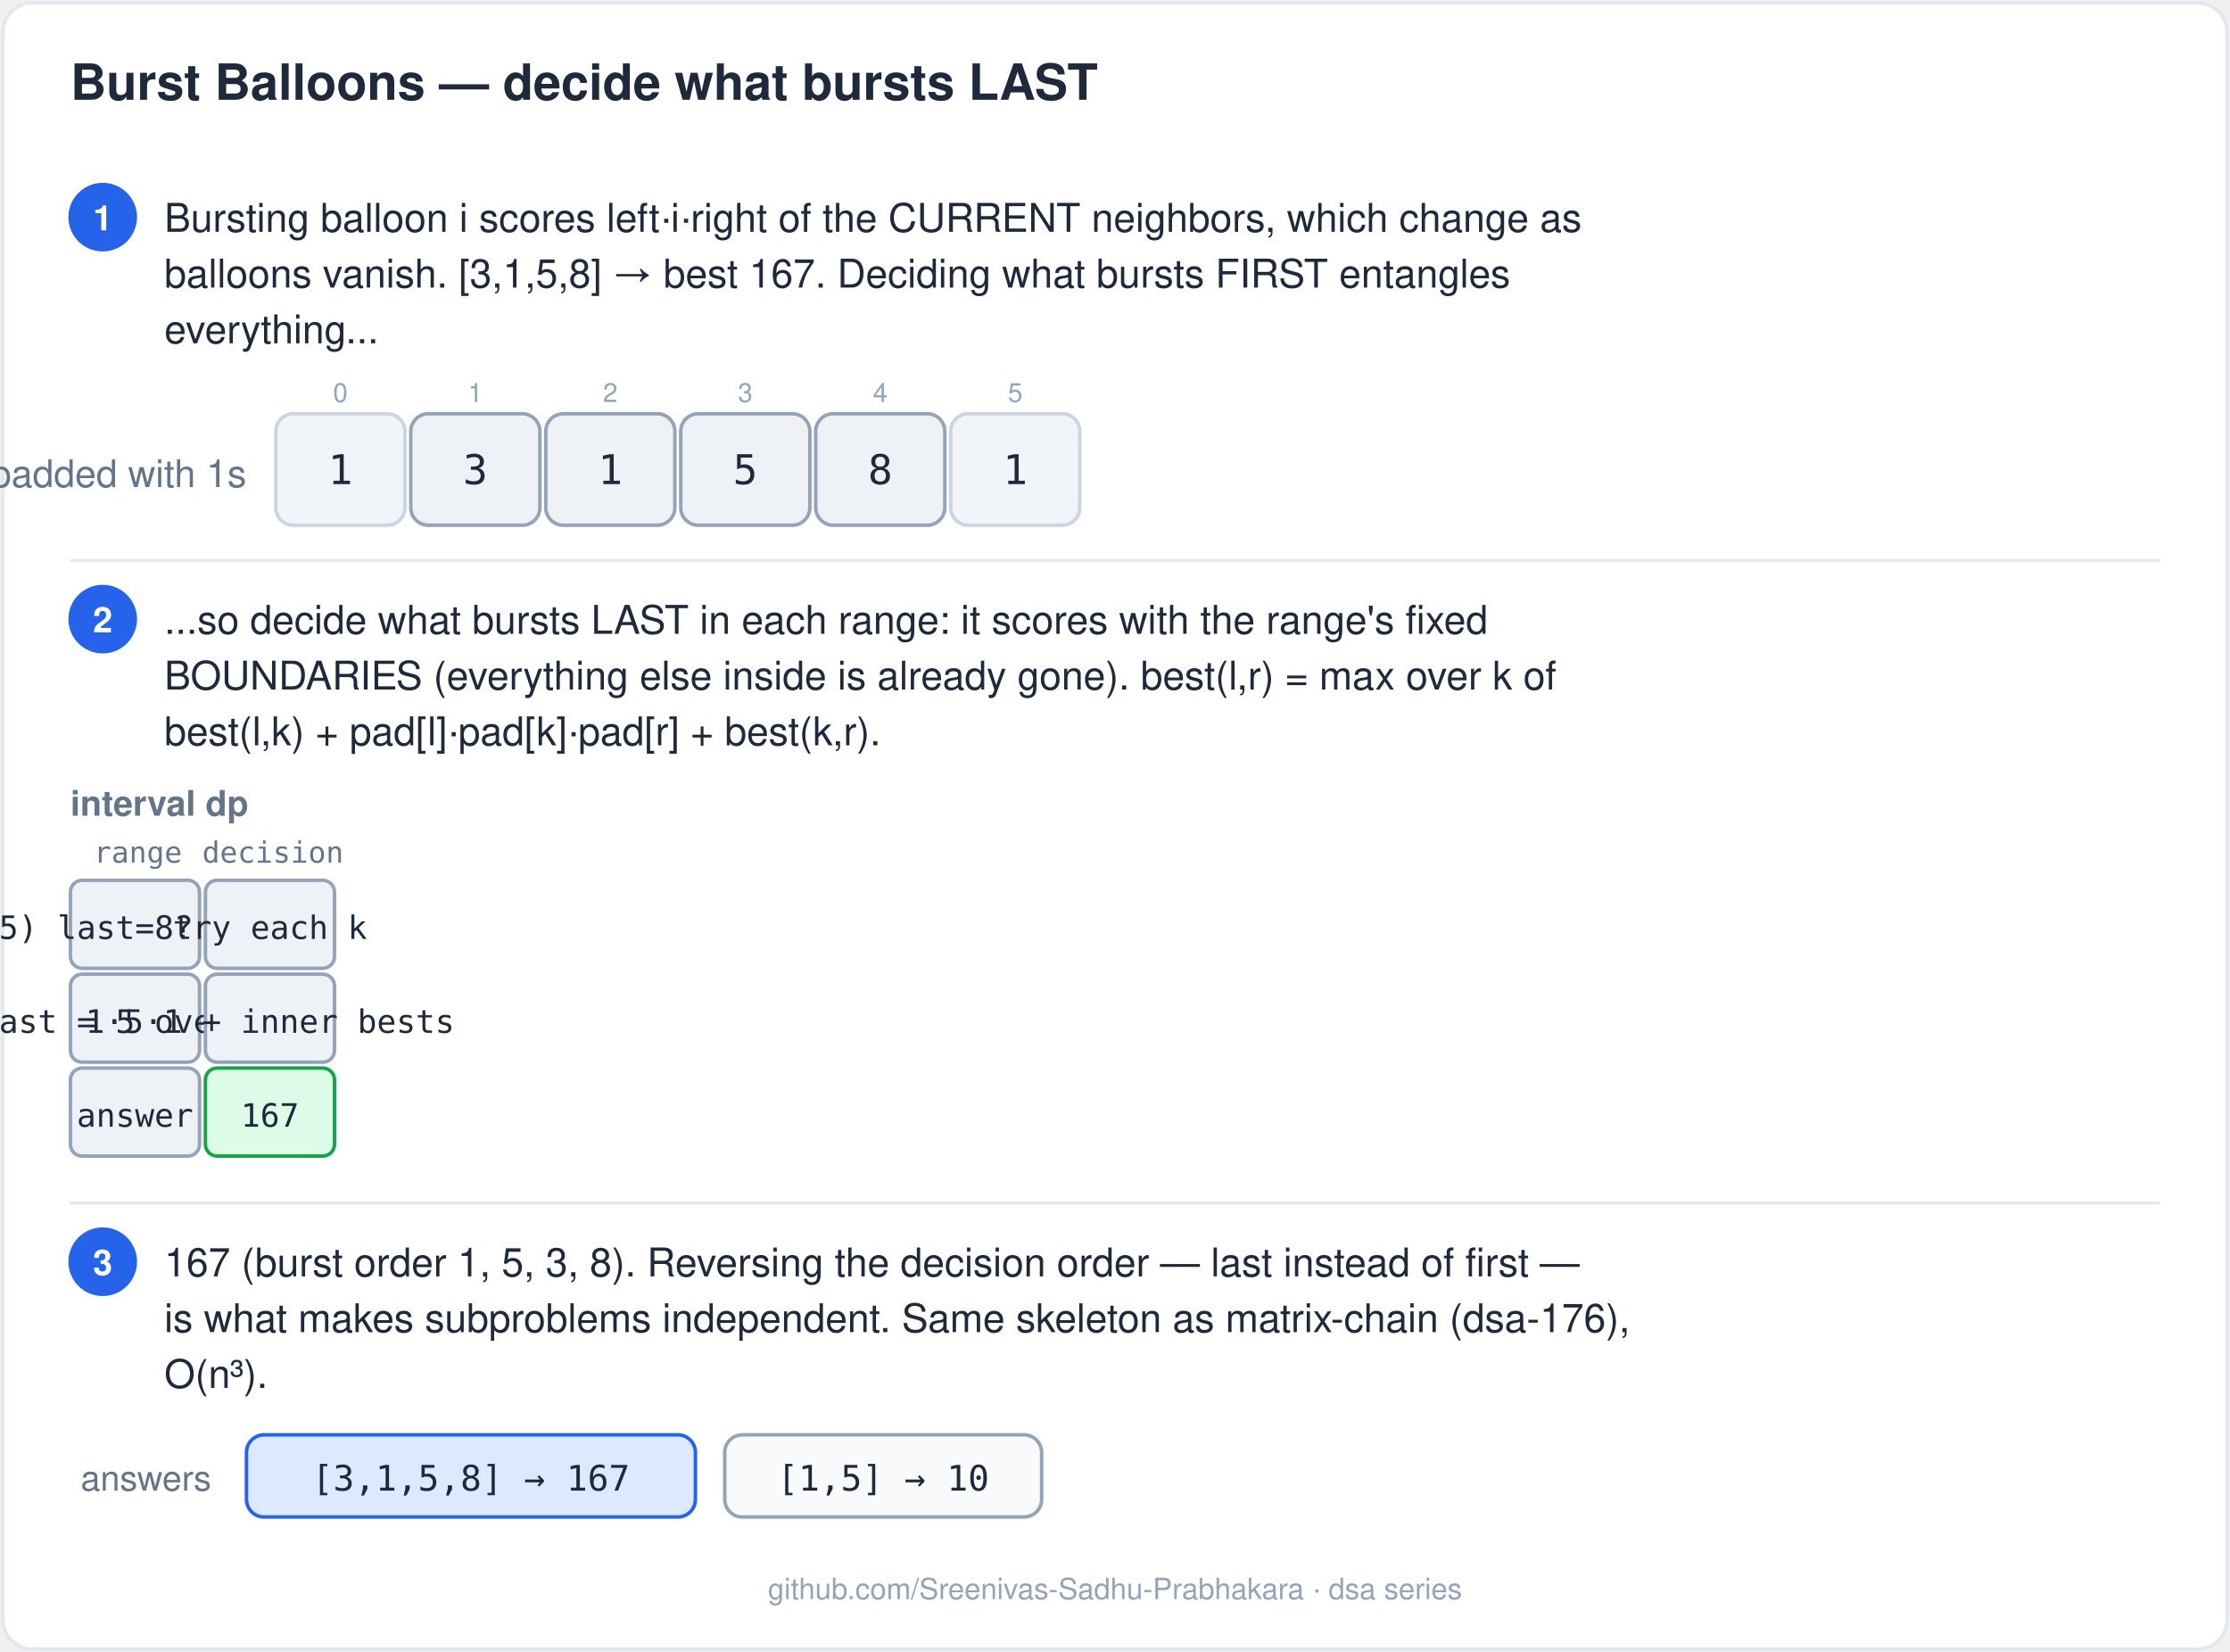
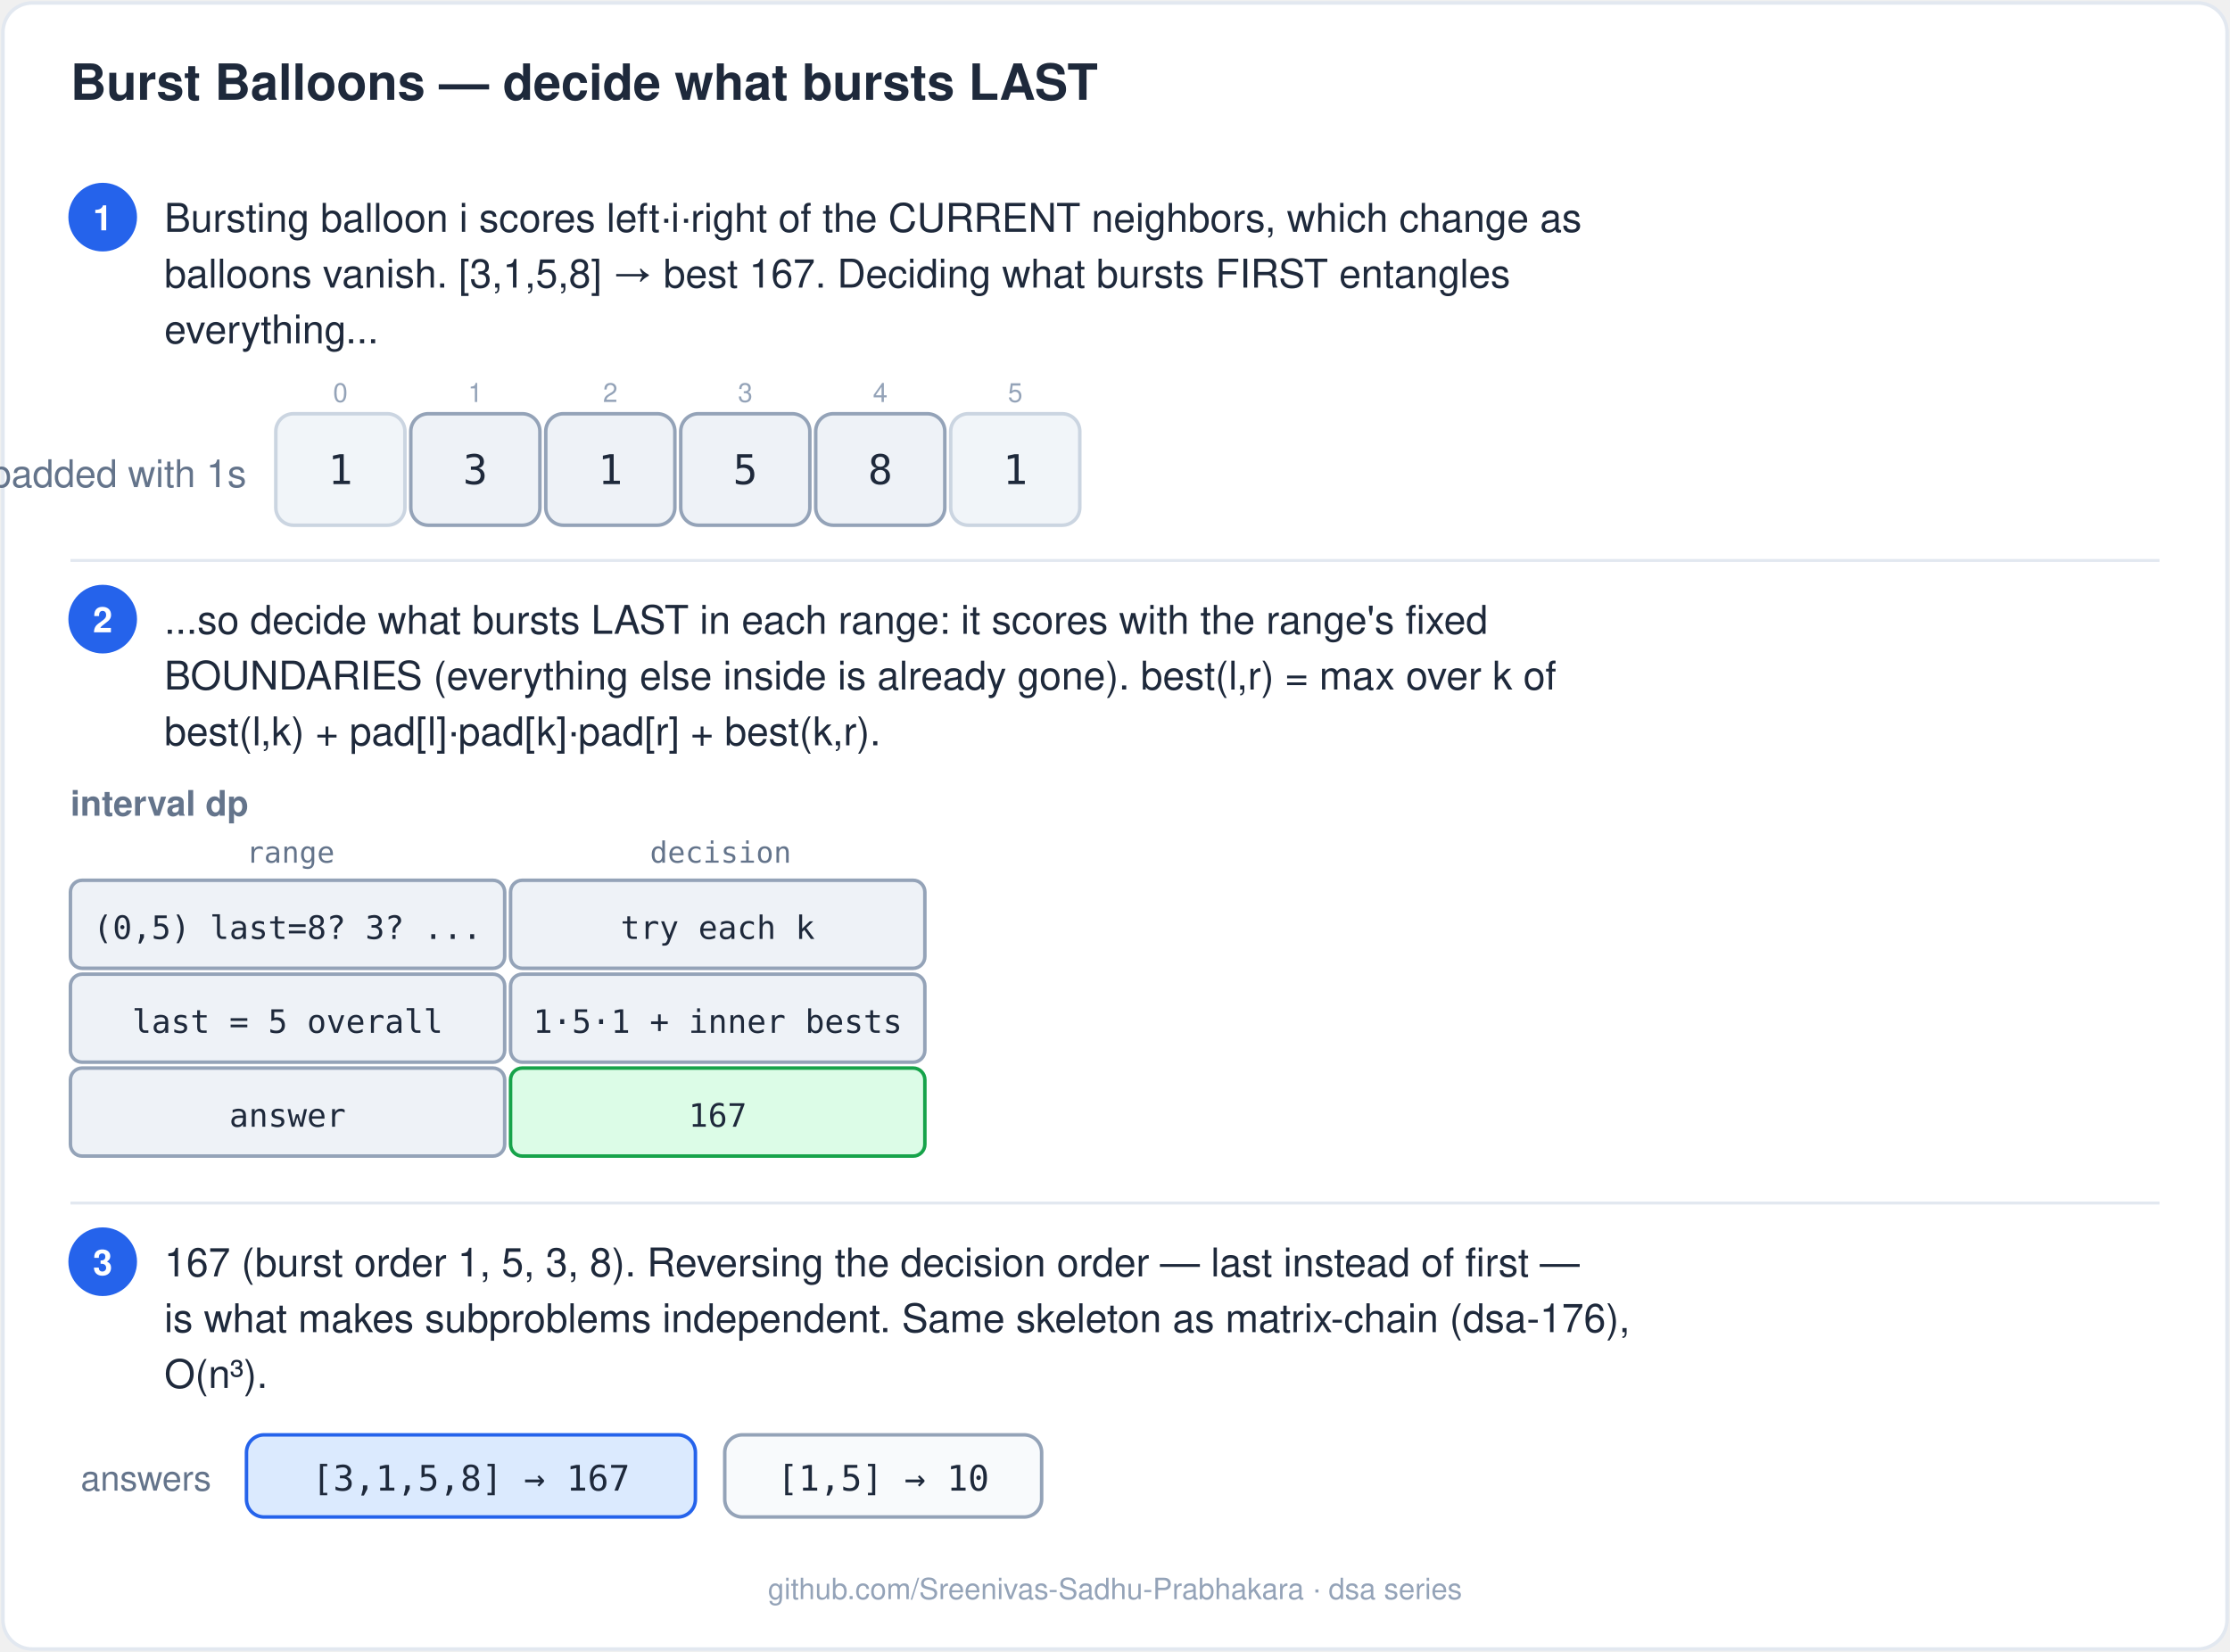
<svg xmlns="http://www.w3.org/2000/svg" width="760" height="563" viewBox="0 0 760 563" role="img" aria-label="Step-by-step visual walkthrough">
  <defs>
    <marker id="arr" markerWidth="8" markerHeight="8" refX="6" refY="3" orient="auto">
      <path d="M0,0 L7,3 L0,6 z" fill="context-stroke" />
    </marker>
  </defs>
  <rect x="1.0" y="1.0" width="758.0" height="561.0" rx="10" fill="#ffffff" stroke="#e2e8f0" stroke-width="1.2" />
  <text x="24.0" y="34.0" font-family="-apple-system,Segoe UI,Helvetica,Arial,sans-serif" font-size="17" fill="#1e293b" text-anchor="start" font-weight="600">Burst Balloons — decide what bursts LAST</text>
  <circle cx="35.0" cy="74.0" r="11" fill="#2563eb" stroke="#2563eb" stroke-width="1.4" />
  <text x="35.0" y="78.5" font-family="-apple-system,Segoe UI,Helvetica,Arial,sans-serif" font-size="12" fill="#ffffff" text-anchor="middle" font-weight="600">1</text>
  <text x="56.0" y="79.0" font-family="-apple-system,Segoe UI,Helvetica,Arial,sans-serif" font-size="13.5" fill="#1e293b" text-anchor="start">Bursting balloon i scores left·i·right of the CURRENT neighbors, which change as</text>
  <text x="56.0" y="98.0" font-family="-apple-system,Segoe UI,Helvetica,Arial,sans-serif" font-size="13.5" fill="#1e293b" text-anchor="start">balloons vanish. [3,1,5,8] → best 167. Deciding what bursts FIRST entangles</text>
  <text x="56.0" y="117.0" font-family="-apple-system,Segoe UI,Helvetica,Arial,sans-serif" font-size="13.5" fill="#1e293b" text-anchor="start">everything...</text>
  <text x="84.0" y="166.0" font-family="-apple-system,Segoe UI,Helvetica,Arial,sans-serif" font-size="13" fill="#64748b" text-anchor="end">padded with 1s</text>
  <rect x="94.0" y="141.0" width="44.0" height="38.0" rx="6" fill="#f1f5f9" stroke="#cbd5e1" stroke-width="1.2" />
  <text x="116.0" y="165.0" font-family="ui-monospace,Menlo,monospace" font-size="14" fill="#1e293b" text-anchor="middle">1</text>
  <text x="116.0" y="137.0" font-family="-apple-system,Segoe UI,Helvetica,Arial,sans-serif" font-size="9" fill="#94a3b8" text-anchor="middle">0</text>
  <rect x="140.0" y="141.0" width="44.0" height="38.0" rx="6" fill="#eef2f7" stroke="#94a3b8" stroke-width="1.2" />
  <text x="162.0" y="165.0" font-family="ui-monospace,Menlo,monospace" font-size="14" fill="#1e293b" text-anchor="middle">3</text>
  <text x="162.0" y="137.0" font-family="-apple-system,Segoe UI,Helvetica,Arial,sans-serif" font-size="9" fill="#94a3b8" text-anchor="middle">1</text>
  <rect x="186.0" y="141.0" width="44.0" height="38.0" rx="6" fill="#eef2f7" stroke="#94a3b8" stroke-width="1.2" />
  <text x="208.0" y="165.0" font-family="ui-monospace,Menlo,monospace" font-size="14" fill="#1e293b" text-anchor="middle">1</text>
  <text x="208.0" y="137.0" font-family="-apple-system,Segoe UI,Helvetica,Arial,sans-serif" font-size="9" fill="#94a3b8" text-anchor="middle">2</text>
  <rect x="232.0" y="141.0" width="44.0" height="38.0" rx="6" fill="#eef2f7" stroke="#94a3b8" stroke-width="1.2" />
  <text x="254.0" y="165.0" font-family="ui-monospace,Menlo,monospace" font-size="14" fill="#1e293b" text-anchor="middle">5</text>
  <text x="254.0" y="137.0" font-family="-apple-system,Segoe UI,Helvetica,Arial,sans-serif" font-size="9" fill="#94a3b8" text-anchor="middle">3</text>
  <rect x="278.0" y="141.0" width="44.0" height="38.0" rx="6" fill="#eef2f7" stroke="#94a3b8" stroke-width="1.2" />
  <text x="300.0" y="165.0" font-family="ui-monospace,Menlo,monospace" font-size="14" fill="#1e293b" text-anchor="middle">8</text>
  <text x="300.0" y="137.0" font-family="-apple-system,Segoe UI,Helvetica,Arial,sans-serif" font-size="9" fill="#94a3b8" text-anchor="middle">4</text>
  <rect x="324.0" y="141.0" width="44.0" height="38.0" rx="6" fill="#f1f5f9" stroke="#cbd5e1" stroke-width="1.2" />
  <text x="346.0" y="165.0" font-family="ui-monospace,Menlo,monospace" font-size="14" fill="#1e293b" text-anchor="middle">1</text>
  <text x="346.0" y="137.0" font-family="-apple-system,Segoe UI,Helvetica,Arial,sans-serif" font-size="9" fill="#94a3b8" text-anchor="middle">5</text>
  <line x1="24.0" y1="191.0" x2="736.0" y2="191.0" stroke="#e2e8f0" stroke-width="1" />
  <circle cx="35.0" cy="211.0" r="11" fill="#2563eb" stroke="#2563eb" stroke-width="1.4" />
  <text x="35.0" y="215.5" font-family="-apple-system,Segoe UI,Helvetica,Arial,sans-serif" font-size="12" fill="#ffffff" text-anchor="middle" font-weight="600">2</text>
  <text x="56.0" y="216.0" font-family="-apple-system,Segoe UI,Helvetica,Arial,sans-serif" font-size="13.5" fill="#1e293b" text-anchor="start">...so decide what bursts LAST in each range: it scores with the range's fixed</text>
  <text x="56.0" y="235.0" font-family="-apple-system,Segoe UI,Helvetica,Arial,sans-serif" font-size="13.5" fill="#1e293b" text-anchor="start">BOUNDARIES (everything else inside is already gone). best(l,r) = max over k of</text>
  <text x="56.0" y="254.0" font-family="-apple-system,Segoe UI,Helvetica,Arial,sans-serif" font-size="13.5" fill="#1e293b" text-anchor="start">best(l,k) + pad[l]·pad[k]·pad[r] + best(k,r).</text>
  <text x="24.0" y="278.0" font-family="-apple-system,Segoe UI,Helvetica,Arial,sans-serif" font-size="12" fill="#64748b" text-anchor="start" font-weight="600">interval dp</text>
-   <text x="47.0" y="294.0" font-family="ui-monospace,Menlo,monospace" font-size="10" fill="#64748b" text-anchor="middle">range</text>
-   <text x="93.0" y="294.0" font-family="ui-monospace,Menlo,monospace" font-size="10" fill="#64748b" text-anchor="middle">decision</text>
-   <rect x="24.0" y="300.0" width="44.0" height="30.0" rx="4" fill="#eef2f7" stroke="#94a3b8" stroke-width="1.2" />
-   <text x="46.0" y="320.0" font-family="ui-monospace,Menlo,monospace" font-size="11" fill="#1e293b" text-anchor="middle">(0,5) last=8? 3? ...</text>
-   <rect x="70.0" y="300.0" width="44.0" height="30.0" rx="4" fill="#eef2f7" stroke="#94a3b8" stroke-width="1.2" />
-   <text x="92.0" y="320.0" font-family="ui-monospace,Menlo,monospace" font-size="11" fill="#1e293b" text-anchor="middle">try each k</text>
-   <rect x="24.0" y="332.0" width="44.0" height="30.0" rx="4" fill="#eef2f7" stroke="#94a3b8" stroke-width="1.2" />
-   <text x="46.0" y="352.0" font-family="ui-monospace,Menlo,monospace" font-size="11" fill="#1e293b" text-anchor="middle">last = 5 overall</text>
-   <rect x="70.0" y="332.0" width="44.0" height="30.0" rx="4" fill="#eef2f7" stroke="#94a3b8" stroke-width="1.2" />
-   <text x="92.0" y="352.0" font-family="ui-monospace,Menlo,monospace" font-size="11" fill="#1e293b" text-anchor="middle">1·5·1 + inner bests</text>
-   <rect x="24.0" y="364.0" width="44.0" height="30.0" rx="4" fill="#eef2f7" stroke="#94a3b8" stroke-width="1.2" />
-   <text x="46.0" y="384.0" font-family="ui-monospace,Menlo,monospace" font-size="11" fill="#1e293b" text-anchor="middle">answer</text>
-   <rect x="70.0" y="364.0" width="44.0" height="30.0" rx="4" fill="#dcfce7" stroke="#16a34a" stroke-width="1.2" />
-   <text x="92.0" y="384.0" font-family="ui-monospace,Menlo,monospace" font-size="11" fill="#1e293b" text-anchor="middle">167</text>
+   <text x="99.0" y="294.0" font-family="ui-monospace,Menlo,monospace" font-size="10" fill="#64748b" text-anchor="middle">range</text>
+   <text x="245.6" y="294.0" font-family="ui-monospace,Menlo,monospace" font-size="10" fill="#64748b" text-anchor="middle">decision</text>
+   <rect x="24.0" y="300.0" width="148.0" height="30.0" rx="4" fill="#eef2f7" stroke="#94a3b8" stroke-width="1.2" />
+   <text x="98.0" y="320.0" font-family="ui-monospace,Menlo,monospace" font-size="11" fill="#1e293b" text-anchor="middle">(0,5) last=8? 3? ...</text>
+   <rect x="174.0" y="300.0" width="141.2" height="30.0" rx="4" fill="#eef2f7" stroke="#94a3b8" stroke-width="1.2" />
+   <text x="244.6" y="320.0" font-family="ui-monospace,Menlo,monospace" font-size="11" fill="#1e293b" text-anchor="middle">try each k</text>
+   <rect x="24.0" y="332.0" width="148.0" height="30.0" rx="4" fill="#eef2f7" stroke="#94a3b8" stroke-width="1.2" />
+   <text x="98.0" y="352.0" font-family="ui-monospace,Menlo,monospace" font-size="11" fill="#1e293b" text-anchor="middle">last = 5 overall</text>
+   <rect x="174.0" y="332.0" width="141.2" height="30.0" rx="4" fill="#eef2f7" stroke="#94a3b8" stroke-width="1.2" />
+   <text x="244.6" y="352.0" font-family="ui-monospace,Menlo,monospace" font-size="11" fill="#1e293b" text-anchor="middle">1·5·1 + inner bests</text>
+   <rect x="24.0" y="364.0" width="148.0" height="30.0" rx="4" fill="#eef2f7" stroke="#94a3b8" stroke-width="1.2" />
+   <text x="98.0" y="384.0" font-family="ui-monospace,Menlo,monospace" font-size="11" fill="#1e293b" text-anchor="middle">answer</text>
+   <rect x="174.0" y="364.0" width="141.2" height="30.0" rx="4" fill="#dcfce7" stroke="#16a34a" stroke-width="1.2" />
+   <text x="244.6" y="384.0" font-family="ui-monospace,Menlo,monospace" font-size="11" fill="#1e293b" text-anchor="middle">167</text>
  <line x1="24.0" y1="410.0" x2="736.0" y2="410.0" stroke="#e2e8f0" stroke-width="1" />
  <circle cx="35.0" cy="430.0" r="11" fill="#2563eb" stroke="#2563eb" stroke-width="1.4" />
  <text x="35.0" y="434.5" font-family="-apple-system,Segoe UI,Helvetica,Arial,sans-serif" font-size="12" fill="#ffffff" text-anchor="middle" font-weight="600">3</text>
  <text x="56.0" y="435.0" font-family="-apple-system,Segoe UI,Helvetica,Arial,sans-serif" font-size="13.5" fill="#1e293b" text-anchor="start">167 (burst order 1, 5, 3, 8). Reversing the decision order — last instead of first —</text>
  <text x="56.0" y="454.0" font-family="-apple-system,Segoe UI,Helvetica,Arial,sans-serif" font-size="13.5" fill="#1e293b" text-anchor="start">is what makes subproblems independent. Same skeleton as matrix-chain (dsa-176),</text>
  <text x="56.0" y="473.0" font-family="-apple-system,Segoe UI,Helvetica,Arial,sans-serif" font-size="13.5" fill="#1e293b" text-anchor="start">O(n³).</text>
  <text x="72.0" y="508.0" font-family="-apple-system,Segoe UI,Helvetica,Arial,sans-serif" font-size="12" fill="#64748b" text-anchor="end">answers</text>
  <rect x="84.0" y="489.0" width="153.0" height="28.0" rx="6" fill="#dbeafe" stroke="#2563eb" stroke-width="1.2" />
  <text x="160.5" y="508.0" font-family="ui-monospace,Menlo,monospace" font-size="12" fill="#1e293b" text-anchor="middle">[3,1,5,8] → 167</text>
  <rect x="247.0" y="489.0" width="108.0" height="28.0" rx="6" fill="#f8fafc" stroke="#94a3b8" stroke-width="1.2" />
  <text x="301.0" y="508.0" font-family="ui-monospace,Menlo,monospace" font-size="12" fill="#1e293b" text-anchor="middle">[1,5] → 10</text>
  <text x="380.0" y="545.0" font-family="-apple-system,Segoe UI,Helvetica,Arial,sans-serif" font-size="10" fill="#94a3b8" text-anchor="middle">github.com/Sreenivas-Sadhu-Prabhakara · dsa series</text>
</svg>
